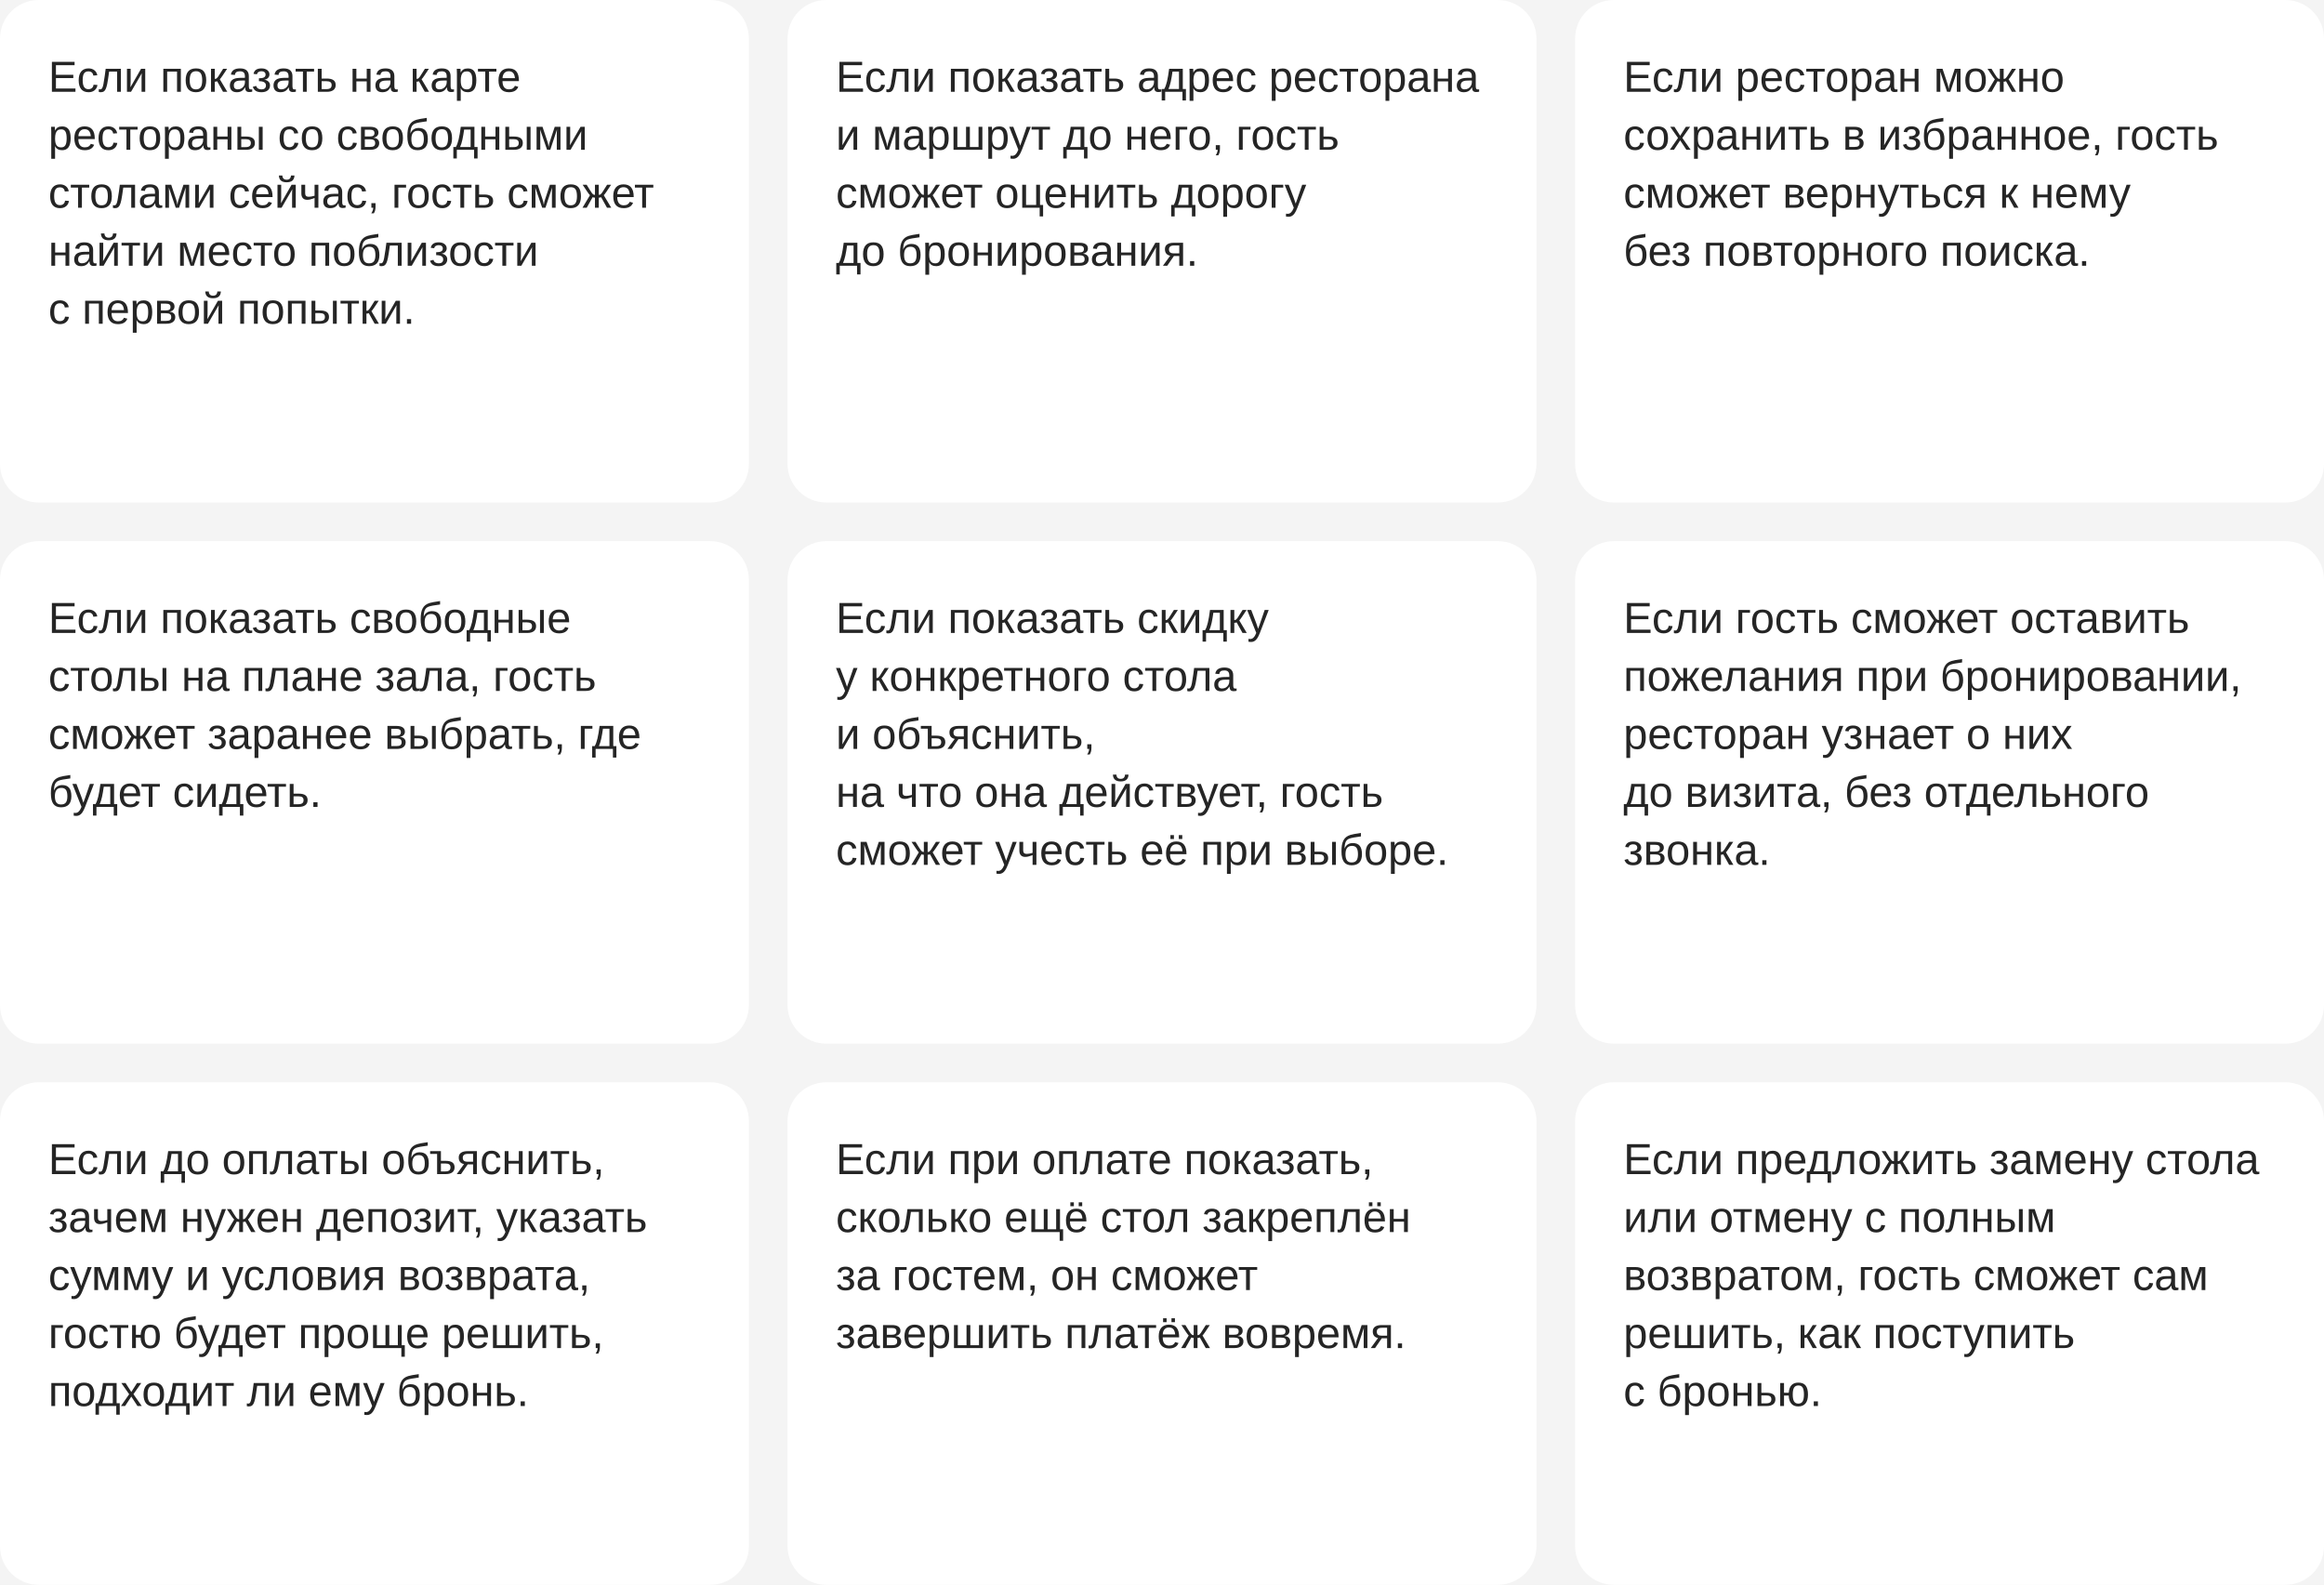
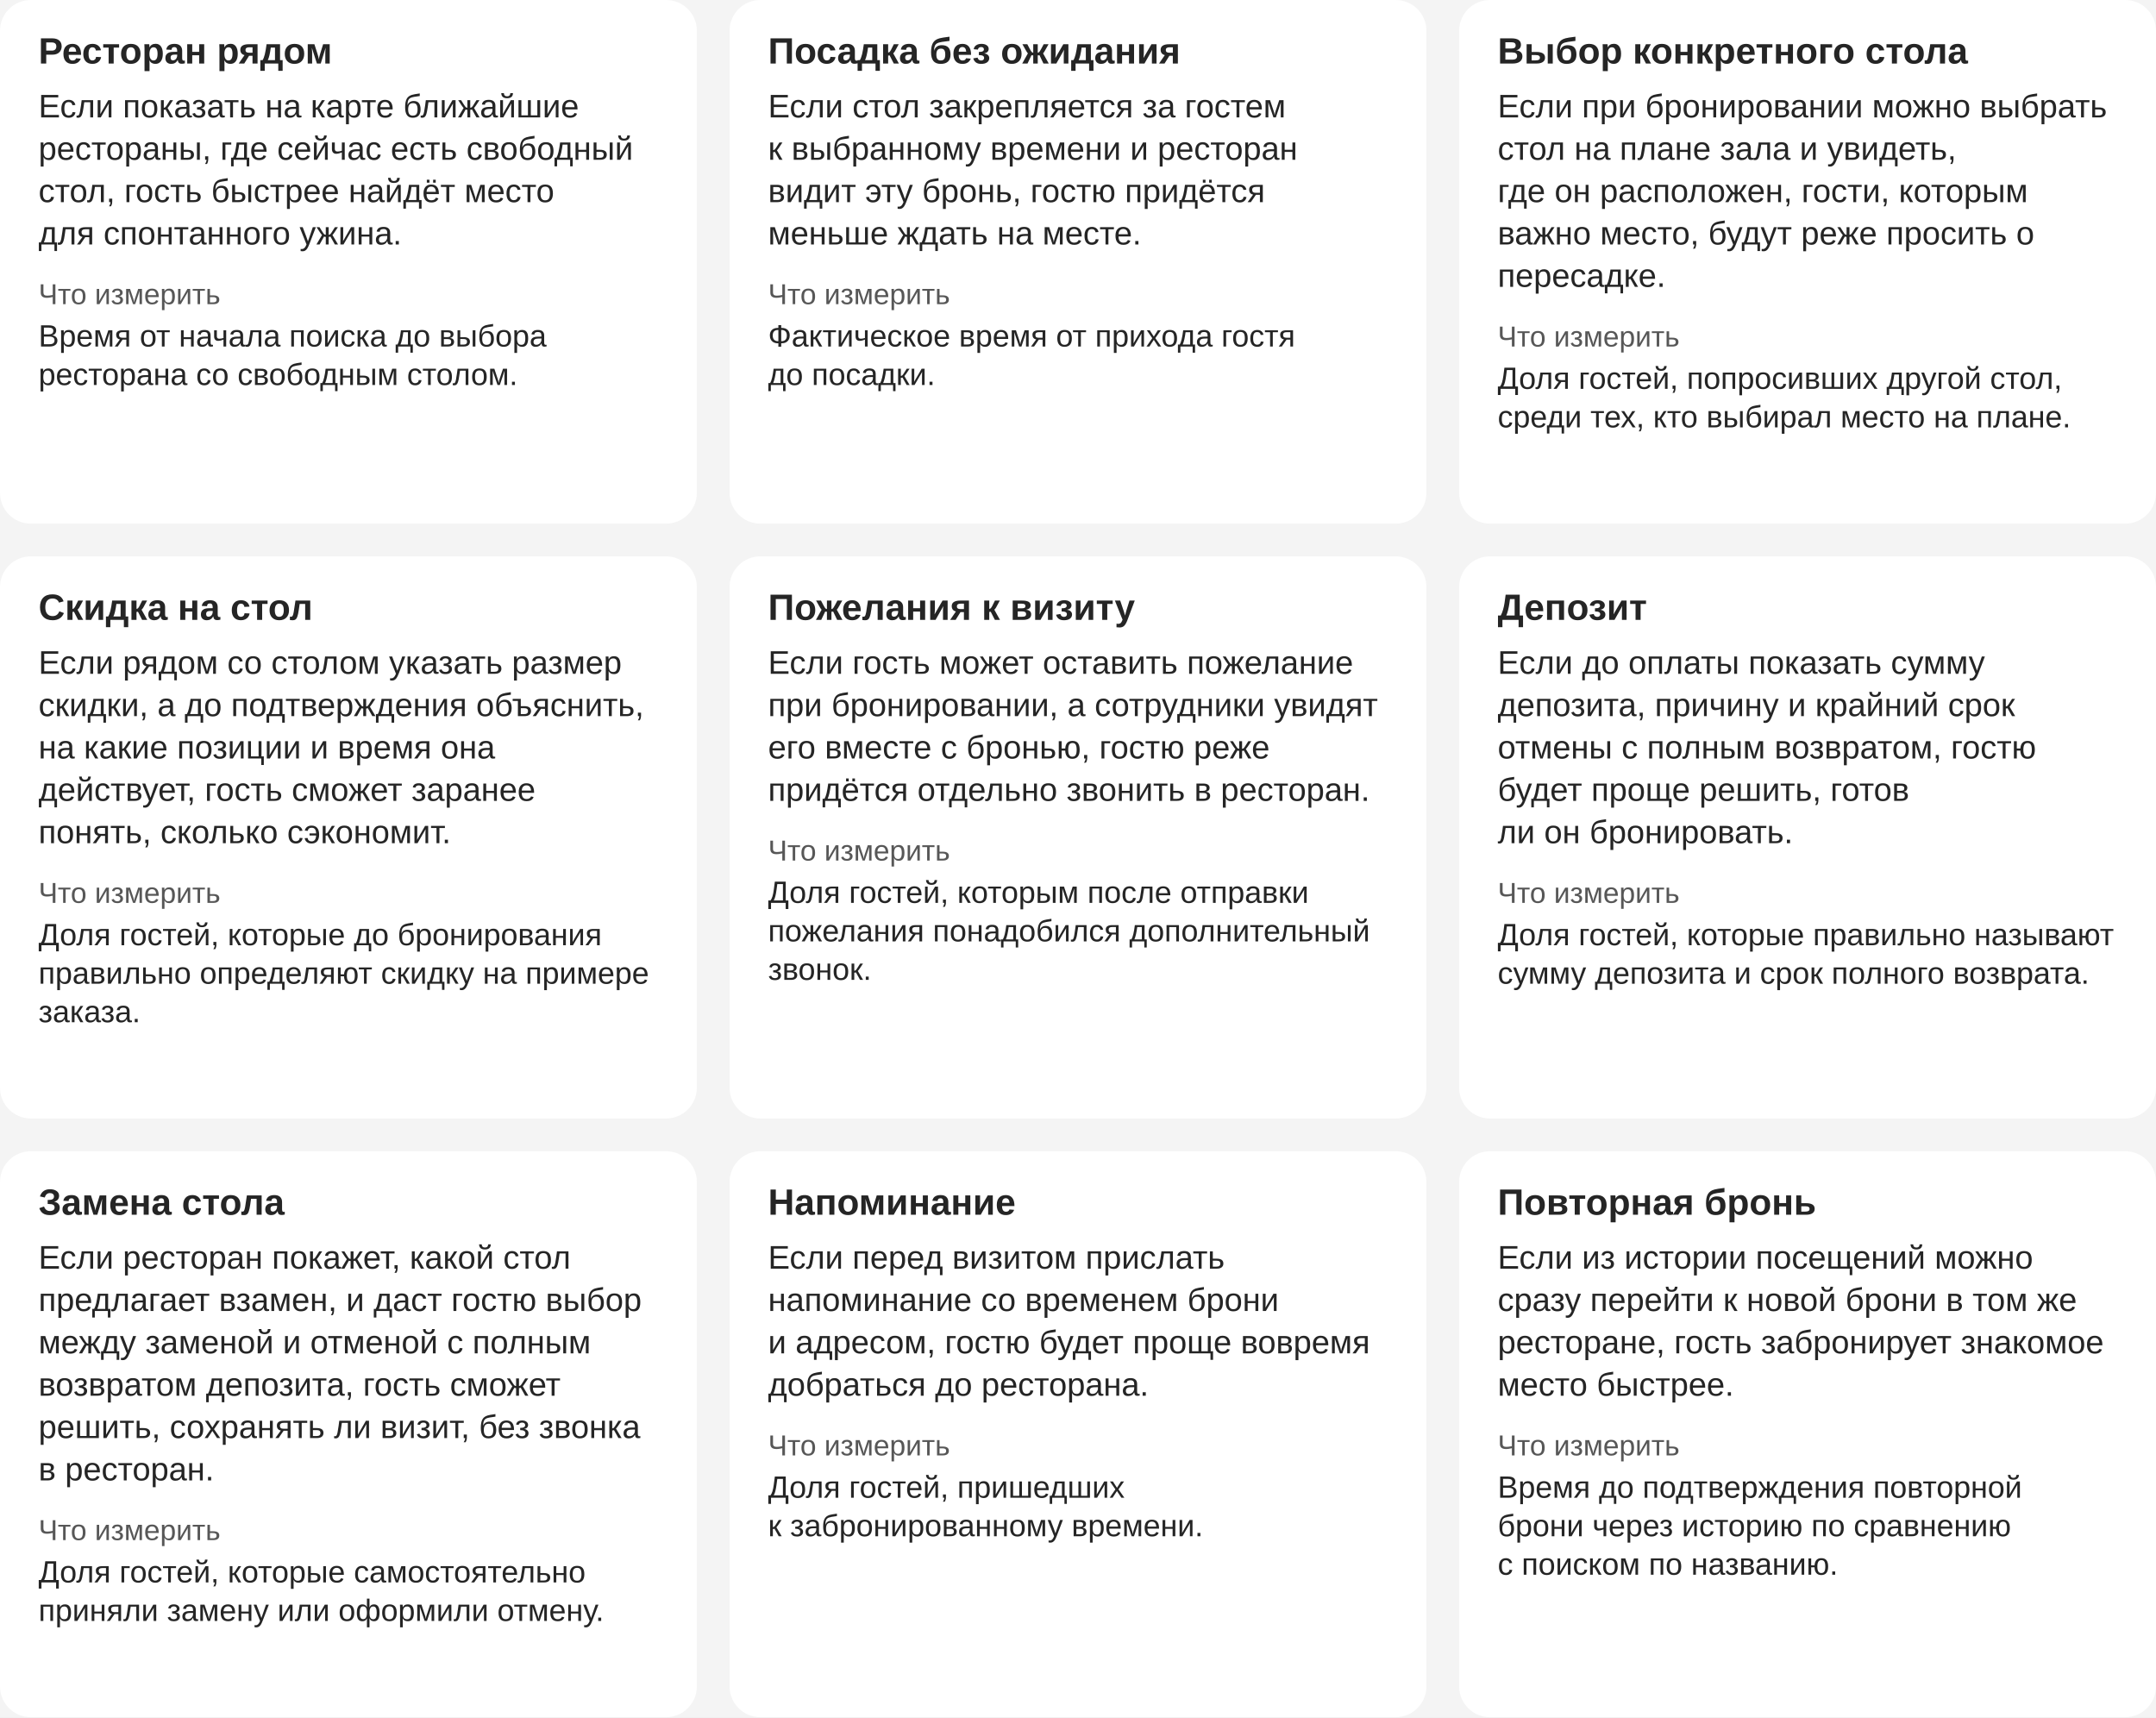
- <svg xmlns="http://www.w3.org/2000/svg" viewBox="0 0 962 656" width="962" height="656" font-family="Arial, sans-serif">
+ <svg xmlns="http://www.w3.org/2000/svg" width="1120" height="892" viewBox="0 0 1120 892" font-family="Arial, sans-serif">
  <rect width="100%" height="100%" fill="#f4f4f4" />
-   <rect x="0" y="0" width="310" height="208" rx="16" fill="#fff" />
-   <text x="20" y="38" font-size="18" fill="#252525">Если показать на карте</text>
-   <text x="20" y="62" font-size="18" fill="#252525">рестораны со свободными</text>
-   <text x="20" y="86" font-size="18" fill="#252525">столами сейчас, гость сможет</text>
-   <text x="20" y="110" font-size="18" fill="#252525">найти место поблизости</text>
-   <text x="20" y="134" font-size="18" fill="#252525">с первой попытки.</text>
-   <rect x="326" y="0" width="310" height="208" rx="16" fill="#fff" />
-   <text x="346" y="38" font-size="18" fill="#252525">Если показать адрес ресторана</text>
-   <text x="346" y="62" font-size="18" fill="#252525">и маршрут до него, гость</text>
-   <text x="346" y="86" font-size="18" fill="#252525">сможет оценить дорогу</text>
-   <text x="346" y="110" font-size="18" fill="#252525">до бронирования.</text>
-   <rect x="652" y="0" width="310" height="208" rx="16" fill="#fff" />
-   <text x="672" y="38" font-size="18" fill="#252525">Если ресторан можно</text>
-   <text x="672" y="62" font-size="18" fill="#252525">сохранить в избранное, гость</text>
-   <text x="672" y="86" font-size="18" fill="#252525">сможет вернуться к нему</text>
-   <text x="672" y="110" font-size="18" fill="#252525">без повторного поиска.</text>
-   <rect x="0" y="224" width="310" height="208" rx="16" fill="#fff" />
-   <text x="20" y="262" font-size="18" fill="#252525">Если показать свободные</text>
-   <text x="20" y="286" font-size="18" fill="#252525">столы на плане зала, гость</text>
-   <text x="20" y="310" font-size="18" fill="#252525">сможет заранее выбрать, где</text>
-   <text x="20" y="334" font-size="18" fill="#252525">будет сидеть.</text>
-   <rect x="326" y="224" width="310" height="208" rx="16" fill="#fff" />
-   <text x="346" y="262" font-size="18" fill="#252525">Если показать скидку</text>
-   <text x="346" y="286" font-size="18" fill="#252525">у конкретного стола</text>
-   <text x="346" y="310" font-size="18" fill="#252525">и объяснить,</text>
-   <text x="346" y="334" font-size="18" fill="#252525">на что она действует, гость</text>
-   <text x="346" y="358" font-size="18" fill="#252525">сможет учесть её при выборе.</text>
-   <rect x="652" y="224" width="310" height="208" rx="16" fill="#fff" />
-   <text x="672" y="262" font-size="18" fill="#252525">Если гость сможет оставить</text>
-   <text x="672" y="286" font-size="18" fill="#252525">пожелания при бронировании,</text>
-   <text x="672" y="310" font-size="18" fill="#252525">ресторан узнает о них</text>
-   <text x="672" y="334" font-size="18" fill="#252525">до визита, без отдельного</text>
-   <text x="672" y="358" font-size="18" fill="#252525">звонка.</text>
-   <rect x="0" y="448" width="310" height="208" rx="16" fill="#fff" />
-   <text x="20" y="486" font-size="18" fill="#252525">Если до оплаты объяснить,</text>
-   <text x="20" y="510" font-size="18" fill="#252525">зачем нужен депозит, указать</text>
-   <text x="20" y="534" font-size="18" fill="#252525">сумму и условия возврата,</text>
-   <text x="20" y="558" font-size="18" fill="#252525">гостю будет проще решить,</text>
-   <text x="20" y="582" font-size="18" fill="#252525">подходит ли ему бронь.</text>
-   <rect x="326" y="448" width="310" height="208" rx="16" fill="#fff" />
-   <text x="346" y="486" font-size="18" fill="#252525">Если при оплате показать,</text>
-   <text x="346" y="510" font-size="18" fill="#252525">сколько ещё стол закреплён</text>
-   <text x="346" y="534" font-size="18" fill="#252525">за гостем, он сможет</text>
-   <text x="346" y="558" font-size="18" fill="#252525">завершить платёж вовремя.</text>
-   <rect x="652" y="448" width="310" height="208" rx="16" fill="#fff" />
-   <text x="672" y="486" font-size="18" fill="#252525">Если предложить замену стола</text>
-   <text x="672" y="510" font-size="18" fill="#252525">или отмену с полным</text>
-   <text x="672" y="534" font-size="18" fill="#252525">возвратом, гость сможет сам</text>
-   <text x="672" y="558" font-size="18" fill="#252525">решить, как поступить</text>
-   <text x="672" y="582" font-size="18" fill="#252525">с бронью.</text>
+   <rect x="0" y="0" width="362" height="272" rx="16" fill="#fff" />
+   <text x="20" y="33" font-size="19" font-weight="600" fill="#252525">Ресторан рядом</text>
+   <text x="20" y="61" font-size="17" font-weight="400" fill="#252525">Если показать на карте ближайшие</text>
+   <text x="20" y="83" font-size="17" font-weight="400" fill="#252525">рестораны, где сейчас есть свободный</text>
+   <text x="20" y="105" font-size="17" font-weight="400" fill="#252525">стол, гость быстрее найдёт место</text>
+   <text x="20" y="127" font-size="17" font-weight="400" fill="#252525">для спонтанного ужина.</text>
+   <text x="20" y="158" font-size="15" font-weight="400" fill="#575757">Что измерить</text>
+   <text x="20" y="180" font-size="16" font-weight="400" fill="#252525">Время от начала поиска до выбора</text>
+   <text x="20" y="200" font-size="16" font-weight="400" fill="#252525">ресторана со свободным столом.</text>
+   <rect x="379" y="0" width="362" height="272" rx="16" fill="#fff" />
+   <text x="399" y="33" font-size="19" font-weight="600" fill="#252525">Посадка без ожидания</text>
+   <text x="399" y="61" font-size="17" font-weight="400" fill="#252525">Если стол закрепляется за гостем</text>
+   <text x="399" y="83" font-size="17" font-weight="400" fill="#252525">к выбранному времени и ресторан</text>
+   <text x="399" y="105" font-size="17" font-weight="400" fill="#252525">видит эту бронь, гостю придётся</text>
+   <text x="399" y="127" font-size="17" font-weight="400" fill="#252525">меньше ждать на месте.</text>
+   <text x="399" y="158" font-size="15" font-weight="400" fill="#575757">Что измерить</text>
+   <text x="399" y="180" font-size="16" font-weight="400" fill="#252525">Фактическое время от прихода гостя</text>
+   <text x="399" y="200" font-size="16" font-weight="400" fill="#252525">до посадки.</text>
+   <rect x="758" y="0" width="362" height="272" rx="16" fill="#fff" />
+   <text x="778" y="33" font-size="19" font-weight="600" fill="#252525">Выбор конкретного стола</text>
+   <text x="778" y="61" font-size="17" font-weight="400" fill="#252525">Если при бронировании можно выбрать</text>
+   <text x="778" y="83" font-size="17" font-weight="400" fill="#252525">стол на плане зала и увидеть,</text>
+   <text x="778" y="105" font-size="17" font-weight="400" fill="#252525">где он расположен, гости, которым</text>
+   <text x="778" y="127" font-size="17" font-weight="400" fill="#252525">важно место, будут реже просить о</text>
+   <text x="778" y="149" font-size="17" font-weight="400" fill="#252525">пересадке.</text>
+   <text x="778" y="180" font-size="15" font-weight="400" fill="#575757">Что измерить</text>
+   <text x="778" y="202" font-size="16" font-weight="400" fill="#252525">Доля гостей, попросивших другой стол,</text>
+   <text x="778" y="222" font-size="16" font-weight="400" fill="#252525">среди тех, кто выбирал место на плане.</text>
+   <rect x="0" y="289" width="362" height="292" rx="16" fill="#fff" />
+   <text x="20" y="322" font-size="19" font-weight="600" fill="#252525">Скидка на стол</text>
+   <text x="20" y="350" font-size="17" font-weight="400" fill="#252525">Если рядом со столом указать размер</text>
+   <text x="20" y="372" font-size="17" font-weight="400" fill="#252525">скидки, а до подтверждения объяснить,</text>
+   <text x="20" y="394" font-size="17" font-weight="400" fill="#252525">на какие позиции и время она</text>
+   <text x="20" y="416" font-size="17" font-weight="400" fill="#252525">действует, гость сможет заранее</text>
+   <text x="20" y="438" font-size="17" font-weight="400" fill="#252525">понять, сколько сэкономит.</text>
+   <text x="20" y="469" font-size="15" font-weight="400" fill="#575757">Что измерить</text>
+   <text x="20" y="491" font-size="16" font-weight="400" fill="#252525">Доля гостей, которые до бронирования</text>
+   <text x="20" y="511" font-size="16" font-weight="400" fill="#252525">правильно определяют скидку на примере</text>
+   <text x="20" y="531" font-size="16" font-weight="400" fill="#252525">заказа.</text>
+   <rect x="379" y="289" width="362" height="292" rx="16" fill="#fff" />
+   <text x="399" y="322" font-size="19" font-weight="600" fill="#252525">Пожелания к визиту</text>
+   <text x="399" y="350" font-size="17" font-weight="400" fill="#252525">Если гость может оставить пожелание</text>
+   <text x="399" y="372" font-size="17" font-weight="400" fill="#252525">при бронировании, а сотрудники увидят</text>
+   <text x="399" y="394" font-size="17" font-weight="400" fill="#252525">его вместе с бронью, гостю реже</text>
+   <text x="399" y="416" font-size="17" font-weight="400" fill="#252525">придётся отдельно звонить в ресторан.</text>
+   <text x="399" y="447" font-size="15" font-weight="400" fill="#575757">Что измерить</text>
+   <text x="399" y="469" font-size="16" font-weight="400" fill="#252525">Доля гостей, которым после отправки</text>
+   <text x="399" y="489" font-size="16" font-weight="400" fill="#252525">пожелания понадобился дополнительный</text>
+   <text x="399" y="509" font-size="16" font-weight="400" fill="#252525">звонок.</text>
+   <rect x="758" y="289" width="362" height="292" rx="16" fill="#fff" />
+   <text x="778" y="322" font-size="19" font-weight="600" fill="#252525">Депозит</text>
+   <text x="778" y="350" font-size="17" font-weight="400" fill="#252525">Если до оплаты показать сумму</text>
+   <text x="778" y="372" font-size="17" font-weight="400" fill="#252525">депозита, причину и крайний срок</text>
+   <text x="778" y="394" font-size="17" font-weight="400" fill="#252525">отмены с полным возвратом, гостю</text>
+   <text x="778" y="416" font-size="17" font-weight="400" fill="#252525">будет проще решить, готов</text>
+   <text x="778" y="438" font-size="17" font-weight="400" fill="#252525">ли он бронировать.</text>
+   <text x="778" y="469" font-size="15" font-weight="400" fill="#575757">Что измерить</text>
+   <text x="778" y="491" font-size="16" font-weight="400" fill="#252525">Доля гостей, которые правильно называют</text>
+   <text x="778" y="511" font-size="16" font-weight="400" fill="#252525">сумму депозита и срок полного возврата.</text>
+   <rect x="0" y="598" width="362" height="294" rx="16" fill="#fff" />
+   <text x="20" y="631" font-size="19" font-weight="600" fill="#252525">Замена стола</text>
+   <text x="20" y="659" font-size="17" font-weight="400" fill="#252525">Если ресторан покажет, какой стол</text>
+   <text x="20" y="681" font-size="17" font-weight="400" fill="#252525">предлагает взамен, и даст гостю выбор</text>
+   <text x="20" y="703" font-size="17" font-weight="400" fill="#252525">между заменой и отменой с полным</text>
+   <text x="20" y="725" font-size="17" font-weight="400" fill="#252525">возвратом депозита, гость сможет</text>
+   <text x="20" y="747" font-size="17" font-weight="400" fill="#252525">решить, сохранять ли визит, без звонка</text>
+   <text x="20" y="769" font-size="17" font-weight="400" fill="#252525">в ресторан.</text>
+   <text x="20" y="800" font-size="15" font-weight="400" fill="#575757">Что измерить</text>
+   <text x="20" y="822" font-size="16" font-weight="400" fill="#252525">Доля гостей, которые самостоятельно</text>
+   <text x="20" y="842" font-size="16" font-weight="400" fill="#252525">приняли замену или оформили отмену.</text>
+   <rect x="379" y="598" width="362" height="294" rx="16" fill="#fff" />
+   <text x="399" y="631" font-size="19" font-weight="600" fill="#252525">Напоминание</text>
+   <text x="399" y="659" font-size="17" font-weight="400" fill="#252525">Если перед визитом прислать</text>
+   <text x="399" y="681" font-size="17" font-weight="400" fill="#252525">напоминание со временем брони</text>
+   <text x="399" y="703" font-size="17" font-weight="400" fill="#252525">и адресом, гостю будет проще вовремя</text>
+   <text x="399" y="725" font-size="17" font-weight="400" fill="#252525">добраться до ресторана.</text>
+   <text x="399" y="756" font-size="15" font-weight="400" fill="#575757">Что измерить</text>
+   <text x="399" y="778" font-size="16" font-weight="400" fill="#252525">Доля гостей, пришедших</text>
+   <text x="399" y="798" font-size="16" font-weight="400" fill="#252525">к забронированному времени.</text>
+   <rect x="758" y="598" width="362" height="294" rx="16" fill="#fff" />
+   <text x="778" y="631" font-size="19" font-weight="600" fill="#252525">Повторная бронь</text>
+   <text x="778" y="659" font-size="17" font-weight="400" fill="#252525">Если из истории посещений можно</text>
+   <text x="778" y="681" font-size="17" font-weight="400" fill="#252525">сразу перейти к новой брони в том же</text>
+   <text x="778" y="703" font-size="17" font-weight="400" fill="#252525">ресторане, гость забронирует знакомое</text>
+   <text x="778" y="725" font-size="17" font-weight="400" fill="#252525">место быстрее.</text>
+   <text x="778" y="756" font-size="15" font-weight="400" fill="#575757">Что измерить</text>
+   <text x="778" y="778" font-size="16" font-weight="400" fill="#252525">Время до подтверждения повторной</text>
+   <text x="778" y="798" font-size="16" font-weight="400" fill="#252525">брони через историю по сравнению</text>
+   <text x="778" y="818" font-size="16" font-weight="400" fill="#252525">с поиском по названию.</text>
</svg>
